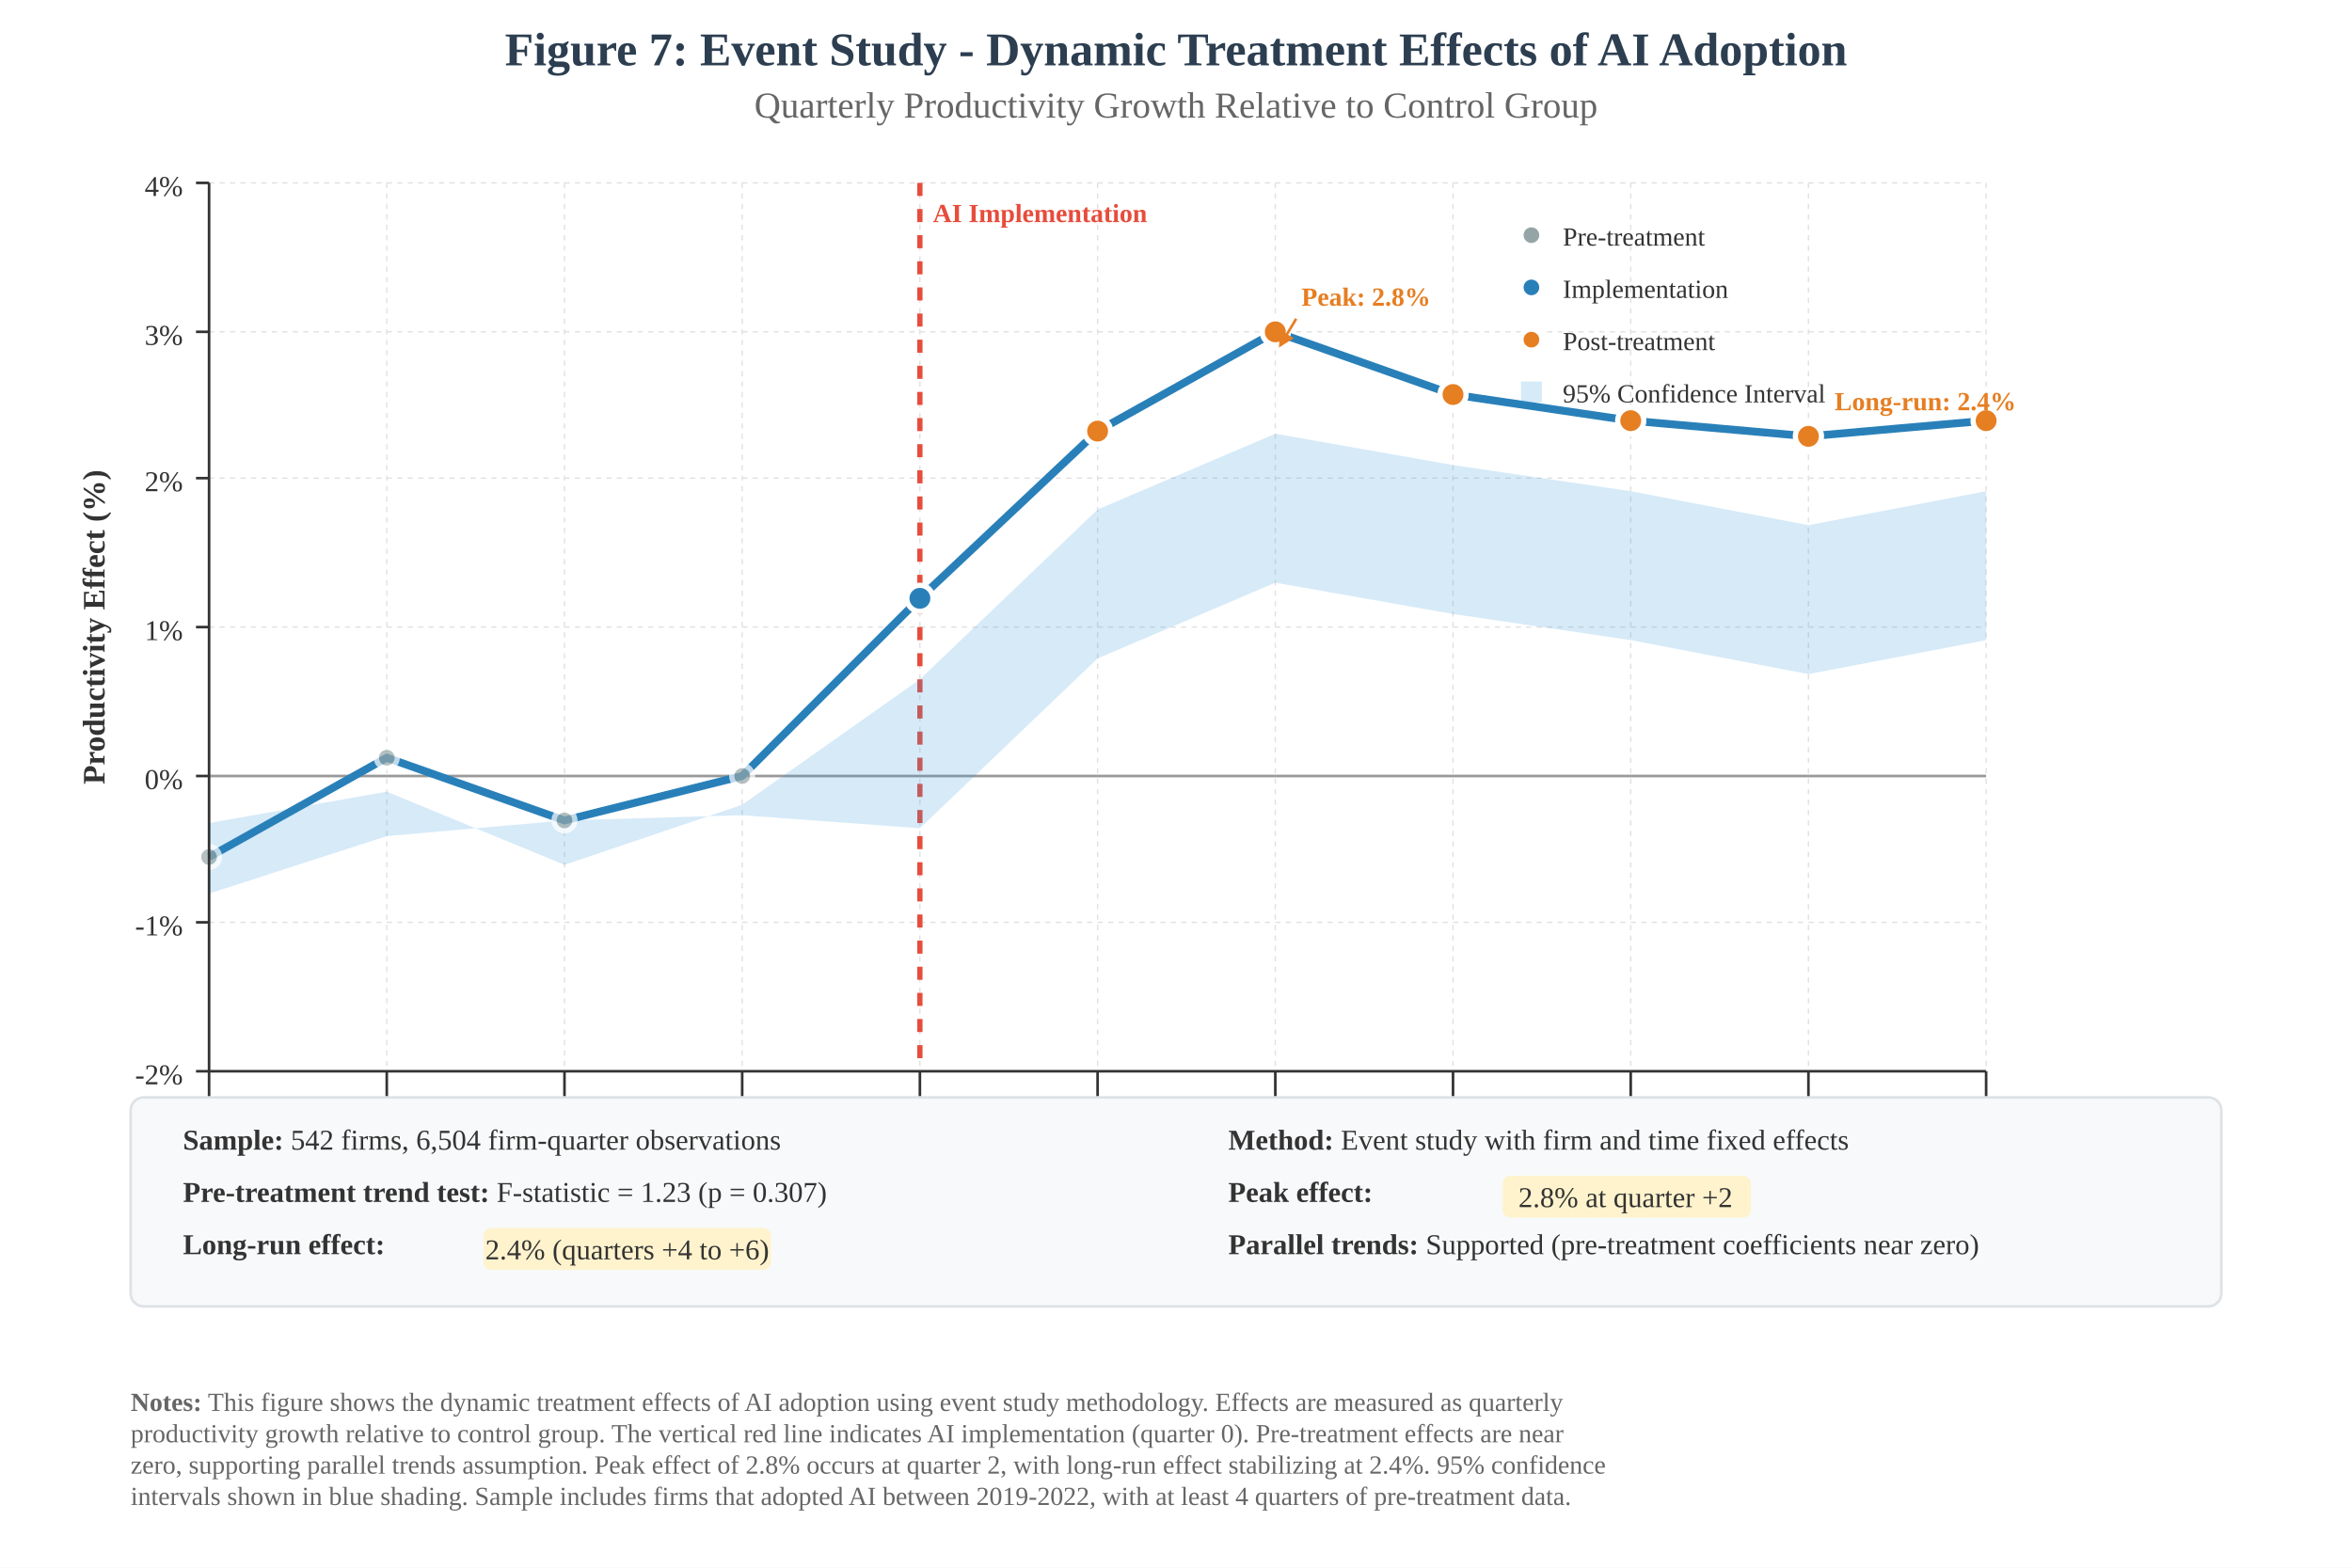
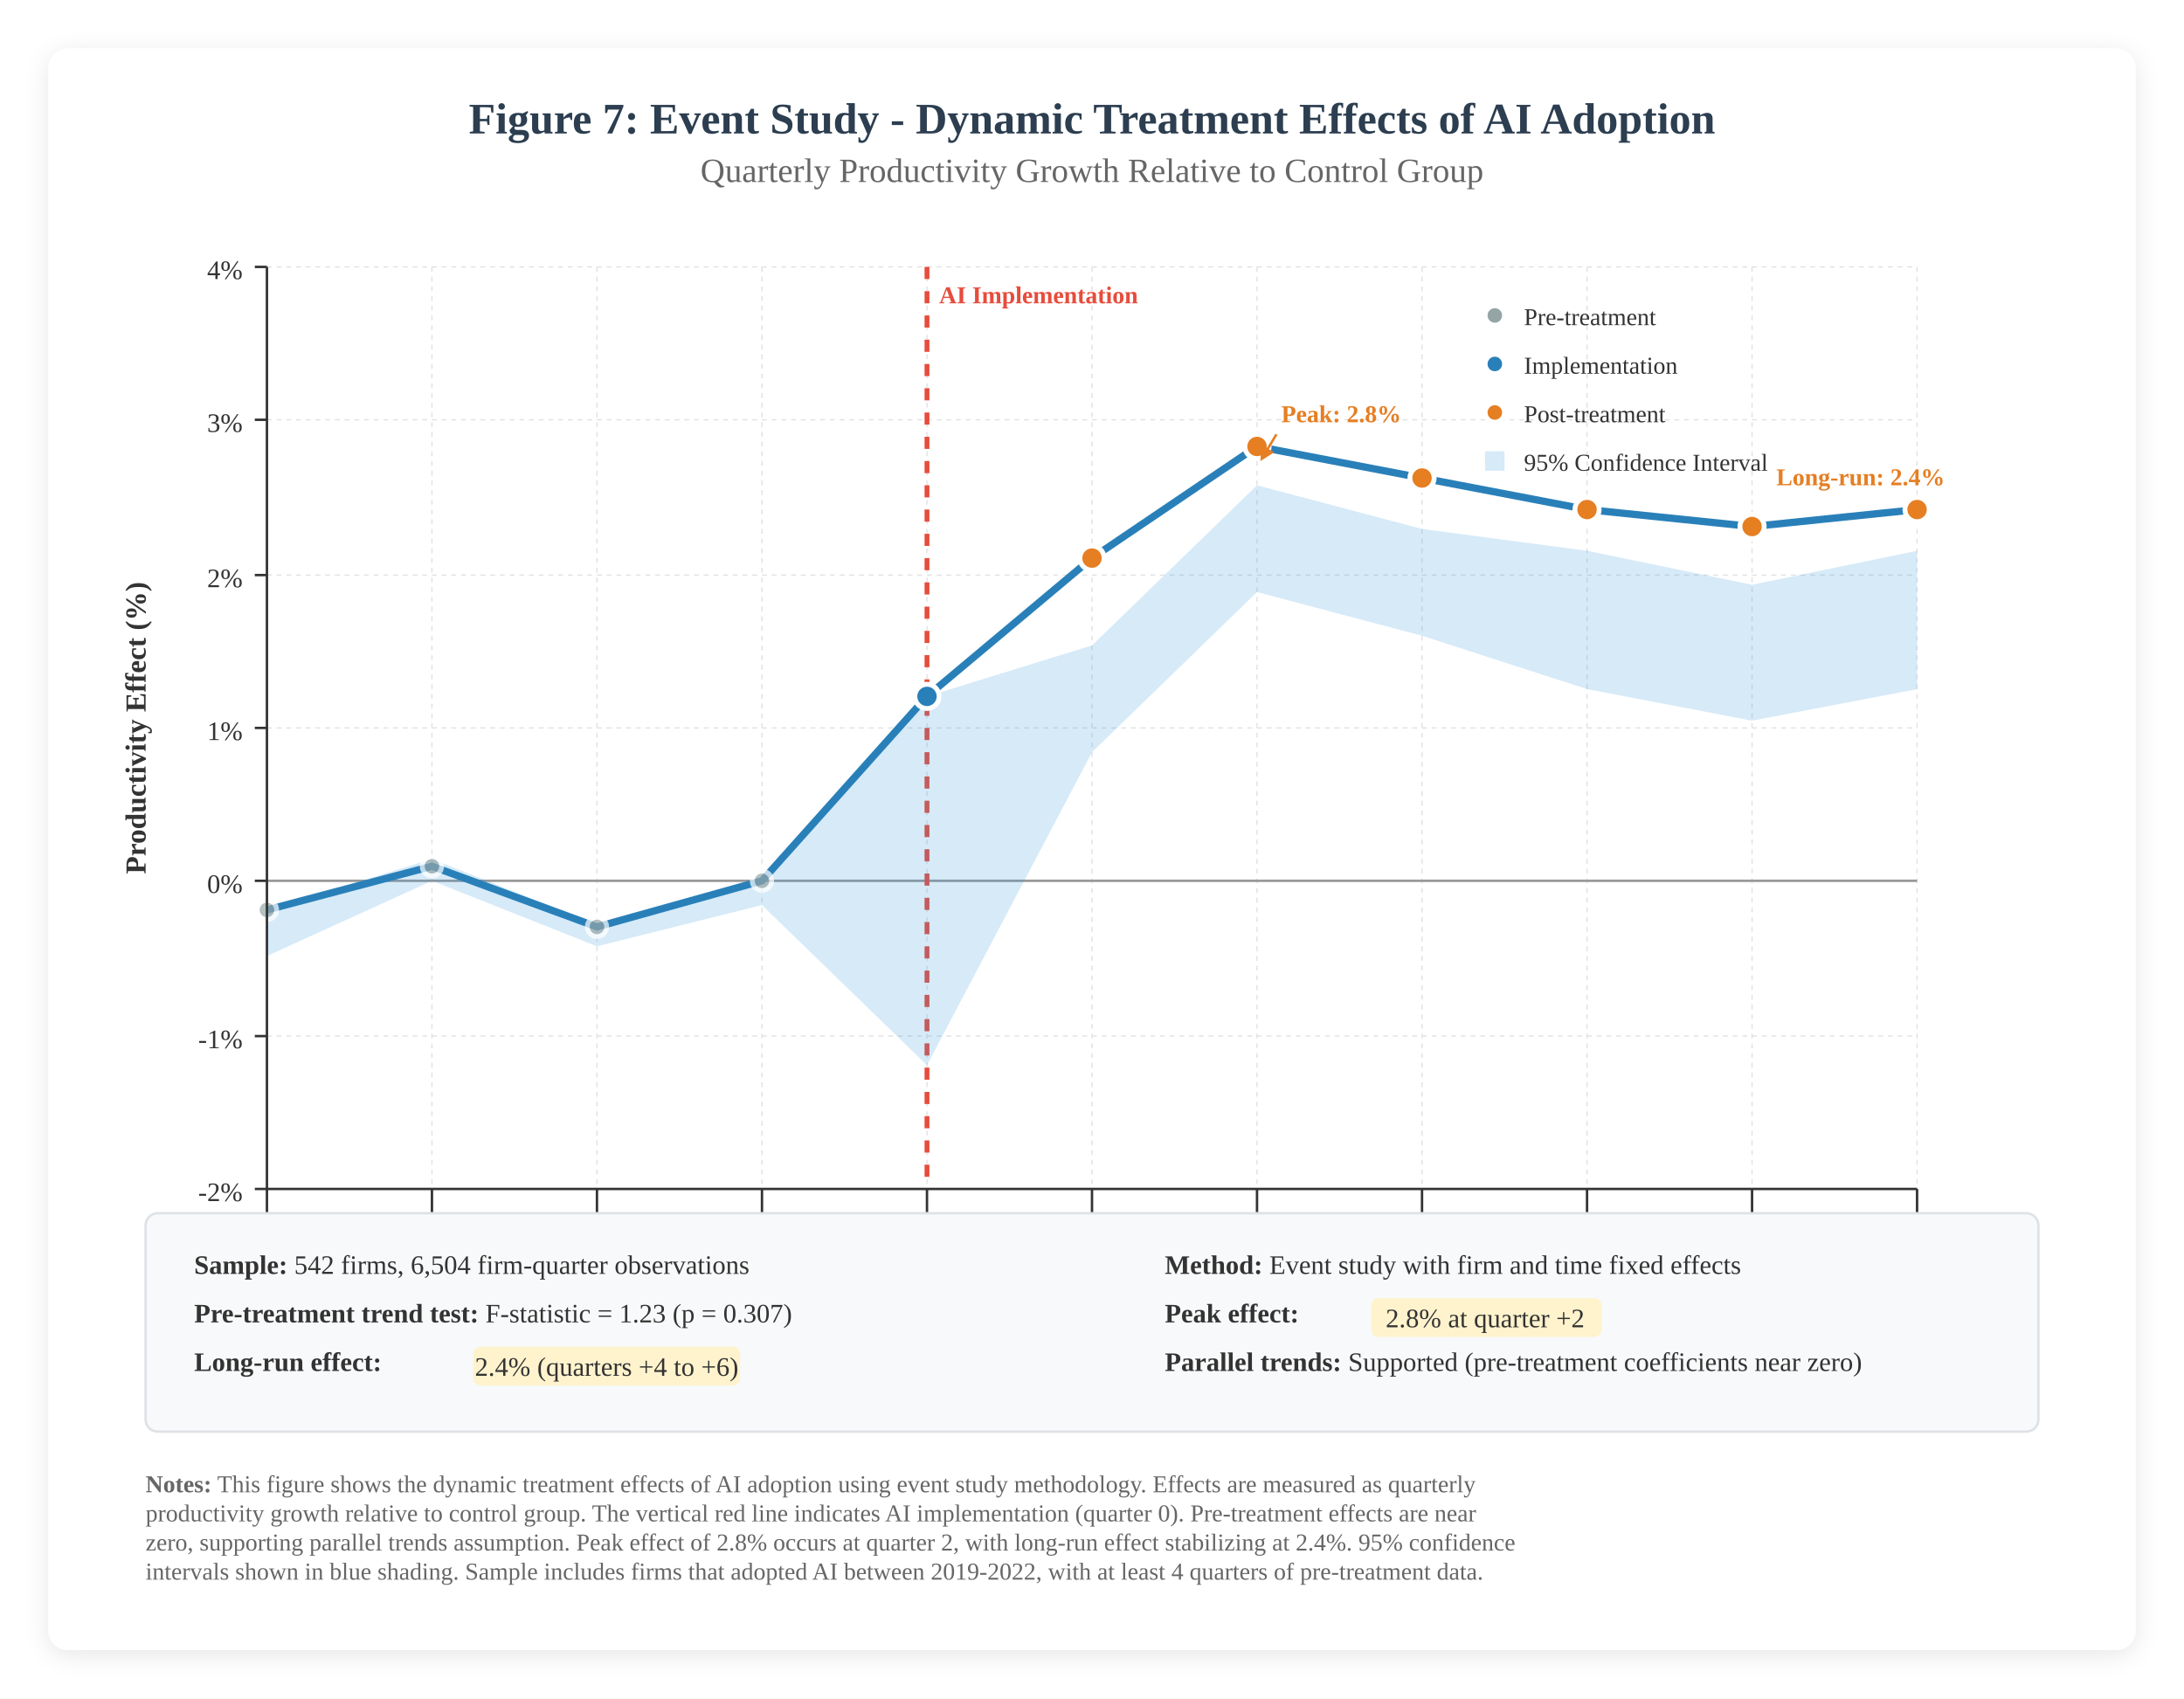
- <svg xmlns="http://www.w3.org/2000/svg" width="900" height="600">
+ <svg xmlns="http://www.w3.org/2000/svg" width="900" height="700">
  <defs>
    <marker id="arrowhead" viewBox="0 -5 10 10" refX="8" refY="0" markerWidth="6" markerHeight="6" orient="auto">
      <path d="M0,-5L10,0L0,5" fill="#e67e22" />
    </marker>
    <style>
      .title-text { font-family: 'Times New Roman', serif; font-size: 18px; font-weight: bold; fill: #2c3e50; }
      .subtitle-text { font-family: 'Times New Roman', serif; font-size: 14px; fill: #666; }
      .axis-label { font-family: 'Times New Roman', serif; font-size: 12px; font-weight: bold; fill: #333; }
      .tick-text { font-family: 'Times New Roman', serif; font-size: 11px; fill: #333; }
      .grid-line { stroke: #e0e0e0; stroke-width: 0.5; stroke-dasharray: 2,2; fill: none; }
      .zero-line { stroke: #999; stroke-width: 1; fill: none; }
      .treatment-line { stroke: #e74c3c; stroke-width: 2; stroke-dasharray: 5,5; fill: none; }
      .confidence-band { fill: #3498db; opacity: 0.2; }
      .effect-line { fill: none; stroke: #2980b9; stroke-width: 3; }
      .pre-treatment-points { fill: #95a5a6; stroke: white; stroke-width: 2; }
      .treatment-points { fill: #2980b9; stroke: white; stroke-width: 2; }
      .post-treatment-points { fill: #e67e22; stroke: white; stroke-width: 2; }
      .annotation-text { font-family: 'Times New Roman', serif; font-size: 10px; font-weight: bold; }
      .legend-text { font-family: 'Times New Roman', serif; font-size: 10px; fill: #333; }
      .notes-text { font-family: 'Times New Roman', serif; font-size: 10px; fill: #666; }
      .stats-text { font-family: 'Times New Roman', serif; font-size: 11px; fill: #333; }
+       .highlight-box { fill: #fff3cd; stroke: none; }
    </style>
  </defs>
-   <rect width="900" height="600" fill="white" />
-   <text x="450" y="25" text-anchor="middle" class="title-text">Figure 7: Event Study - Dynamic Treatment Effects of AI Adoption</text>
-   <text x="450" y="45" text-anchor="middle" class="subtitle-text">Quarterly Productivity Growth Relative to Control Group</text>
-   <g transform="translate(80,70)">
-     <line x1="0" y1="0" x2="0" y2="340" class="grid-line" />
-     <line x1="68" y1="0" x2="68" y2="340" class="grid-line" />
-     <line x1="136" y1="0" x2="136" y2="340" class="grid-line" />
-     <line x1="204" y1="0" x2="204" y2="340" class="grid-line" />
-     <line x1="272" y1="0" x2="272" y2="340" class="grid-line" />
-     <line x1="340" y1="0" x2="340" y2="340" class="grid-line" />
-     <line x1="408" y1="0" x2="408" y2="340" class="grid-line" />
-     <line x1="476" y1="0" x2="476" y2="340" class="grid-line" />
-     <line x1="544" y1="0" x2="544" y2="340" class="grid-line" />
-     <line x1="612" y1="0" x2="612" y2="340" class="grid-line" />
-     <line x1="680" y1="0" x2="680" y2="340" class="grid-line" />
-     <line x1="0" y1="340" x2="680" y2="340" class="grid-line" />
-     <line x1="0" y1="283" x2="680" y2="283" class="grid-line" />
-     <line x1="0" y1="227" x2="680" y2="227" class="grid-line" />
-     <line x1="0" y1="170" x2="680" y2="170" class="grid-line" />
-     <line x1="0" y1="113" x2="680" y2="113" class="grid-line" />
-     <line x1="0" y1="57" x2="680" y2="57" class="grid-line" />
+   <rect width="900" height="700" fill="white" />
+   <defs>
+     <filter id="dropshadow" x="-20%" y="-20%" width="140%" height="140%">
+       <feDropShadow dx="0" dy="2" stdDeviation="5" flood-color="rgba(0,0,0,0.1)" />
+     </filter>
+   </defs>
+   <rect x="20" y="20" width="860" height="660" fill="white" rx="8" filter="url(#dropshadow)" />
+   <text x="450" y="55" text-anchor="middle" class="title-text">Figure 7: Event Study - Dynamic Treatment Effects of AI Adoption</text>
+   <text x="450" y="75" text-anchor="middle" class="subtitle-text">Quarterly Productivity Growth Relative to Control Group</text>
+   <g transform="translate(110,110)">
+     <line x1="0" y1="0" x2="0" y2="380" class="grid-line" />
+     <line x1="68" y1="0" x2="68" y2="380" class="grid-line" />
+     <line x1="136" y1="0" x2="136" y2="380" class="grid-line" />
+     <line x1="204" y1="0" x2="204" y2="380" class="grid-line" />
+     <line x1="272" y1="0" x2="272" y2="380" class="grid-line" />
+     <line x1="340" y1="0" x2="340" y2="380" class="grid-line" />
+     <line x1="408" y1="0" x2="408" y2="380" class="grid-line" />
+     <line x1="476" y1="0" x2="476" y2="380" class="grid-line" />
+     <line x1="544" y1="0" x2="544" y2="380" class="grid-line" />
+     <line x1="612" y1="0" x2="612" y2="380" class="grid-line" />
+     <line x1="680" y1="0" x2="680" y2="380" class="grid-line" />
+     <line x1="0" y1="380" x2="680" y2="380" class="grid-line" />
+     <line x1="0" y1="317" x2="680" y2="317" class="grid-line" />
+     <line x1="0" y1="253" x2="680" y2="253" class="grid-line" />
+     <line x1="0" y1="190" x2="680" y2="190" class="grid-line" />
+     <line x1="0" y1="127" x2="680" y2="127" class="grid-line" />
+     <line x1="0" y1="63" x2="680" y2="63" class="grid-line" />
    <line x1="0" y1="0" x2="680" y2="0" class="grid-line" />
-     <line x1="0" y1="227" x2="680" y2="227" class="zero-line" />
-     <line x1="272" y1="0" x2="272" y2="340" class="treatment-line" />
-     <path d="M 0 245 L 68 233 L 136 261 L 204 238 L 272 190 L 340 125 L 408 96 L 476 108 L 544 118 L 612 131 L 680 118 L 680 175 L 612 188 L 544 175 L 476 165 L 408 153 L 340 182 L 272 247 L 204 242 L 136 244 L 68 250 L 0 272 Z" class="confidence-band" />
-     <path d="M 0 258 L 68 220 L 136 244 L 204 227 L 272 159 L 340 95 L 408 57 L 476 81 L 544 91 L 612 97 L 680 91" class="effect-line" />
-     <circle cx="0" cy="258" r="4" class="pre-treatment-points" opacity="0.7" />
-     <circle cx="68" cy="220" r="4" class="pre-treatment-points" opacity="0.7" />
-     <circle cx="136" cy="244" r="4" class="pre-treatment-points" opacity="0.7" />
-     <circle cx="204" cy="227" r="4" class="pre-treatment-points" opacity="0.7" />
-     <circle cx="272" cy="159" r="5" class="treatment-points" />
-     <circle cx="340" cy="95" r="5" class="post-treatment-points" />
-     <circle cx="408" cy="57" r="5" class="post-treatment-points" />
-     <circle cx="476" cy="81" r="5" class="post-treatment-points" />
-     <circle cx="544" cy="91" r="5" class="post-treatment-points" />
-     <circle cx="612" cy="97" r="5" class="post-treatment-points" />
-     <circle cx="680" cy="91" r="5" class="post-treatment-points" />
-     <line x1="0" y1="340" x2="680" y2="340" stroke="#333" stroke-width="1" />
-     <line x1="0" y1="340" x2="0" y2="350" stroke="#333" stroke-width="1" />
-     <text x="0" y="365" text-anchor="middle" class="tick-text">-4</text>
-     <line x1="68" y1="340" x2="68" y2="350" stroke="#333" stroke-width="1" />
-     <text x="68" y="365" text-anchor="middle" class="tick-text">-3</text>
-     <line x1="136" y1="340" x2="136" y2="350" stroke="#333" stroke-width="1" />
-     <text x="136" y="365" text-anchor="middle" class="tick-text">-2</text>
-     <line x1="204" y1="340" x2="204" y2="350" stroke="#333" stroke-width="1" />
-     <text x="204" y="365" text-anchor="middle" class="tick-text">-1</text>
-     <line x1="272" y1="340" x2="272" y2="350" stroke="#333" stroke-width="1" />
-     <text x="272" y="365" text-anchor="middle" class="tick-text" font-weight="bold">AI Adoption</text>
-     <line x1="340" y1="340" x2="340" y2="350" stroke="#333" stroke-width="1" />
-     <text x="340" y="365" text-anchor="middle" class="tick-text">+1</text>
-     <line x1="408" y1="340" x2="408" y2="350" stroke="#333" stroke-width="1" />
-     <text x="408" y="365" text-anchor="middle" class="tick-text">+2</text>
-     <line x1="476" y1="340" x2="476" y2="350" stroke="#333" stroke-width="1" />
-     <text x="476" y="365" text-anchor="middle" class="tick-text">+3</text>
-     <line x1="544" y1="340" x2="544" y2="350" stroke="#333" stroke-width="1" />
-     <text x="544" y="365" text-anchor="middle" class="tick-text">+4</text>
-     <line x1="612" y1="340" x2="612" y2="350" stroke="#333" stroke-width="1" />
-     <text x="612" y="365" text-anchor="middle" class="tick-text">+5</text>
-     <line x1="680" y1="340" x2="680" y2="350" stroke="#333" stroke-width="1" />
-     <text x="680" y="365" text-anchor="middle" class="tick-text">+6</text>
-     <line x1="0" y1="0" x2="0" y2="340" stroke="#333" stroke-width="1" />
-     <line x1="-5" y1="340" x2="0" y2="340" stroke="#333" stroke-width="1" />
-     <text x="-10" y="345" text-anchor="end" class="tick-text">-2%</text>
-     <line x1="-5" y1="283" x2="0" y2="283" stroke="#333" stroke-width="1" />
-     <text x="-10" y="288" text-anchor="end" class="tick-text">-1%</text>
-     <line x1="-5" y1="227" x2="0" y2="227" stroke="#333" stroke-width="1" />
-     <text x="-10" y="232" text-anchor="end" class="tick-text">0%</text>
-     <line x1="-5" y1="170" x2="0" y2="170" stroke="#333" stroke-width="1" />
-     <text x="-10" y="175" text-anchor="end" class="tick-text">1%</text>
-     <line x1="-5" y1="113" x2="0" y2="113" stroke="#333" stroke-width="1" />
-     <text x="-10" y="118" text-anchor="end" class="tick-text">2%</text>
-     <line x1="-5" y1="57" x2="0" y2="57" stroke="#333" stroke-width="1" />
-     <text x="-10" y="62" text-anchor="end" class="tick-text">3%</text>
+     <line x1="0" y1="253" x2="680" y2="253" class="zero-line" />
+     <line x1="272" y1="0" x2="272" y2="380" class="treatment-line" />
+     <path d="M 0 265 L 68 244 L 136 271 L 204 254 L 272 177 L 340 156 L 408 90 L 476 108 L 544 117 L 612 131 L 680 117 L 680 174 L 612 187 L 544 174 L 476 152 L 408 134 L 340 200 L 272 329 L 204 263 L 136 280 L 68 253 L 0 284 Z" class="confidence-band" />
+     <path d="M 0 265 L 68 247 L 136 272 L 204 253 L 272 177 L 340 120 L 408 74 L 476 87 L 544 100 L 612 107 L 680 100" class="effect-line" />
+     <circle cx="0" cy="265" r="4" class="pre-treatment-points" opacity="0.7" />
+     <circle cx="68" cy="247" r="4" class="pre-treatment-points" opacity="0.7" />
+     <circle cx="136" cy="272" r="4" class="pre-treatment-points" opacity="0.7" />
+     <circle cx="204" cy="253" r="4" class="pre-treatment-points" opacity="0.7" />
+     <circle cx="272" cy="177" r="5" class="treatment-points" />
+     <circle cx="340" cy="120" r="5" class="post-treatment-points" />
+     <circle cx="408" cy="74" r="5" class="post-treatment-points" />
+     <circle cx="476" cy="87" r="5" class="post-treatment-points" />
+     <circle cx="544" cy="100" r="5" class="post-treatment-points" />
+     <circle cx="612" cy="107" r="5" class="post-treatment-points" />
+     <circle cx="680" cy="100" r="5" class="post-treatment-points" />
+     <line x1="0" y1="380" x2="680" y2="380" stroke="#333" stroke-width="1" />
+     <line x1="0" y1="380" x2="0" y2="390" stroke="#333" stroke-width="1" />
+     <text x="0" y="405" text-anchor="middle" class="tick-text">-4</text>
+     <line x1="68" y1="380" x2="68" y2="390" stroke="#333" stroke-width="1" />
+     <text x="68" y="405" text-anchor="middle" class="tick-text">-3</text>
+     <line x1="136" y1="380" x2="136" y2="390" stroke="#333" stroke-width="1" />
+     <text x="136" y="405" text-anchor="middle" class="tick-text">-2</text>
+     <line x1="204" y1="380" x2="204" y2="390" stroke="#333" stroke-width="1" />
+     <text x="204" y="405" text-anchor="middle" class="tick-text">-1</text>
+     <line x1="272" y1="380" x2="272" y2="390" stroke="#333" stroke-width="1" />
+     <text x="272" y="405" text-anchor="middle" class="tick-text" font-weight="bold">AI Adoption</text>
+     <line x1="340" y1="380" x2="340" y2="390" stroke="#333" stroke-width="1" />
+     <text x="340" y="405" text-anchor="middle" class="tick-text">+1</text>
+     <line x1="408" y1="380" x2="408" y2="390" stroke="#333" stroke-width="1" />
+     <text x="408" y="405" text-anchor="middle" class="tick-text">+2</text>
+     <line x1="476" y1="380" x2="476" y2="390" stroke="#333" stroke-width="1" />
+     <text x="476" y="405" text-anchor="middle" class="tick-text">+3</text>
+     <line x1="544" y1="380" x2="544" y2="390" stroke="#333" stroke-width="1" />
+     <text x="544" y="405" text-anchor="middle" class="tick-text">+4</text>
+     <line x1="612" y1="380" x2="612" y2="390" stroke="#333" stroke-width="1" />
+     <text x="612" y="405" text-anchor="middle" class="tick-text">+5</text>
+     <line x1="680" y1="380" x2="680" y2="390" stroke="#333" stroke-width="1" />
+     <text x="680" y="405" text-anchor="middle" class="tick-text">+6</text>
+     <line x1="0" y1="0" x2="0" y2="380" stroke="#333" stroke-width="1" />
+     <line x1="-5" y1="380" x2="0" y2="380" stroke="#333" stroke-width="1" />
+     <text x="-10" y="385" text-anchor="end" class="tick-text">-2%</text>
+     <line x1="-5" y1="317" x2="0" y2="317" stroke="#333" stroke-width="1" />
+     <text x="-10" y="322" text-anchor="end" class="tick-text">-1%</text>
+     <line x1="-5" y1="253" x2="0" y2="253" stroke="#333" stroke-width="1" />
+     <text x="-10" y="258" text-anchor="end" class="tick-text">0%</text>
+     <line x1="-5" y1="190" x2="0" y2="190" stroke="#333" stroke-width="1" />
+     <text x="-10" y="195" text-anchor="end" class="tick-text">1%</text>
+     <line x1="-5" y1="127" x2="0" y2="127" stroke="#333" stroke-width="1" />
+     <text x="-10" y="132" text-anchor="end" class="tick-text">2%</text>
+     <line x1="-5" y1="63" x2="0" y2="63" stroke="#333" stroke-width="1" />
+     <text x="-10" y="68" text-anchor="end" class="tick-text">3%</text>
    <line x1="-5" y1="0" x2="0" y2="0" stroke="#333" stroke-width="1" />
    <text x="-10" y="5" text-anchor="end" class="tick-text">4%</text>
-     <text x="340" y="395" text-anchor="middle" class="axis-label">Quarters Relative to AI Adoption</text>
-     <text x="-40" y="170" text-anchor="middle" transform="rotate(-90, -40, 170)" class="axis-label">Productivity Effect (%)</text>
+     <text x="340" y="445" text-anchor="middle" class="axis-label">Quarters Relative to AI Adoption</text>
+     <text x="-50" y="190" text-anchor="middle" transform="rotate(-90, -50, 190)" class="axis-label">Productivity Effect (%)</text>
    <text x="277" y="15" class="annotation-text" fill="#e74c3c">AI Implementation</text>
-     <text x="418" y="47" class="annotation-text" fill="#e67e22">Peak: 2.8%</text>
-     <text x="622" y="87" class="annotation-text" fill="#e67e22">Long-run: 2.4%</text>
-     <line x1="416" y1="52" x2="410" y2="62" stroke="#e67e22" stroke-width="1" marker-end="url(#arrowhead)" />
+     <text x="418" y="64" class="annotation-text" fill="#e67e22">Peak: 2.8%</text>
+     <text x="622" y="90" class="annotation-text" fill="#e67e22">Long-run: 2.4%</text>
+     <line x1="416" y1="69" x2="410" y2="79" stroke="#e67e22" stroke-width="1" marker-end="url(#arrowhead)" />
    <g transform="translate(500, 20)">
      <circle cx="6" cy="0" r="4" class="pre-treatment-points" />
      <text x="18" y="4" class="legend-text">Pre-treatment</text>
      <circle cx="6" cy="20" r="4" class="treatment-points" />
      <text x="18" y="24" class="legend-text">Implementation</text>
      <circle cx="6" cy="40" r="4" class="post-treatment-points" />
      <text x="18" y="44" class="legend-text">Post-treatment</text>
      <rect x="2" y="56" width="8" height="8" fill="#3498db" opacity="0.2" />
      <text x="18" y="64" class="legend-text">95% Confidence Interval</text>
    </g>
  </g>
-   <g transform="translate(50, 420)">
-     <rect width="800" height="80" fill="#f8f9fa" stroke="#dee2e6" stroke-width="1" rx="5" />
-     <text x="20" y="20" class="stats-text">
-       <tspan x="20">
+   <g transform="translate(60, 500)">
+     <rect width="780" height="90" fill="#f8f9fa" stroke="#dee2e6" stroke-width="1" rx="5" />
+     <text x="20" y="25" class="stats-text">
+       <tspan>
        <tspan font-weight="bold">Sample:</tspan> 542 firms, 6,504 firm-quarter observations</tspan>
-       <tspan x="420">
+     </text>
+     <text x="420" y="25" class="stats-text">
+       <tspan>
        <tspan font-weight="bold">Method:</tspan> Event study with firm and time fixed effects</tspan>
    </text>
-     <text x="20" y="40" class="stats-text">
-       <tspan x="20">
+     <text x="20" y="45" class="stats-text">
+       <tspan>
        <tspan font-weight="bold">Pre-treatment trend test:</tspan> F-statistic = 1.23 (p = 0.307)</tspan>
-       <tspan x="420">
-         <tspan font-weight="bold">Peak effect:</tspan>
-       </tspan>
    </text>
-     <rect x="525" y="30" width="95" height="16" fill="#fff3cd" rx="3" />
-     <text x="572" y="42" text-anchor="middle" class="stats-text">2.8% at quarter +2</text>
-     <text x="20" y="60" class="stats-text">
-       <tspan x="20">
-         <tspan font-weight="bold">Long-run effect:</tspan>
-       </tspan>
-       <tspan x="420">
+     <text x="420" y="45" class="stats-text">
+       <tspan font-weight="bold">Peak effect:</tspan>
+     </text>
+     <rect x="505" y="35" width="95" height="16" class="highlight-box" rx="3" />
+     <text x="552" y="47" text-anchor="middle" class="stats-text">2.8% at quarter +2</text>
+     <text x="20" y="65" class="stats-text">
+       <tspan font-weight="bold">Long-run effect:</tspan>
+     </text>
+     <rect x="135" y="55" width="110" height="16" class="highlight-box" rx="3" />
+     <text x="190" y="67" text-anchor="middle" class="stats-text">2.4% (quarters +4 to +6)</text>
+     <text x="420" y="65" class="stats-text">
+       <tspan>
        <tspan font-weight="bold">Parallel trends:</tspan> Supported (pre-treatment coefficients near zero)</tspan>
    </text>
-     <rect x="135" y="50" width="110" height="16" fill="#fff3cd" rx="3" />
-     <text x="190" y="62" text-anchor="middle" class="stats-text">2.4% (quarters +4 to +6)</text>
  </g>
-   <text x="50" y="540" class="notes-text">
-     <tspan x="50">
+   <text x="60" y="615" class="notes-text">
+     <tspan x="60">
      <tspan font-weight="bold">Notes:</tspan> This figure shows the dynamic treatment effects of AI adoption using event study methodology. Effects are measured as quarterly</tspan>
-     <tspan x="50" dy="12">productivity growth relative to control group. The vertical red line indicates AI implementation (quarter 0). Pre-treatment effects are near</tspan>
-     <tspan x="50" dy="12">zero, supporting parallel trends assumption. Peak effect of 2.8% occurs at quarter 2, with long-run effect stabilizing at 2.4%. 95% confidence</tspan>
-     <tspan x="50" dy="12">intervals shown in blue shading. Sample includes firms that adopted AI between 2019-2022, with at least 4 quarters of pre-treatment data.</tspan>
+     <tspan x="60" dy="12">productivity growth relative to control group. The vertical red line indicates AI implementation (quarter 0). Pre-treatment effects are near</tspan>
+     <tspan x="60" dy="12">zero, supporting parallel trends assumption. Peak effect of 2.8% occurs at quarter 2, with long-run effect stabilizing at 2.4%. 95% confidence</tspan>
+     <tspan x="60" dy="12">intervals shown in blue shading. Sample includes firms that adopted AI between 2019-2022, with at least 4 quarters of pre-treatment data.</tspan>
  </text>
</svg>
